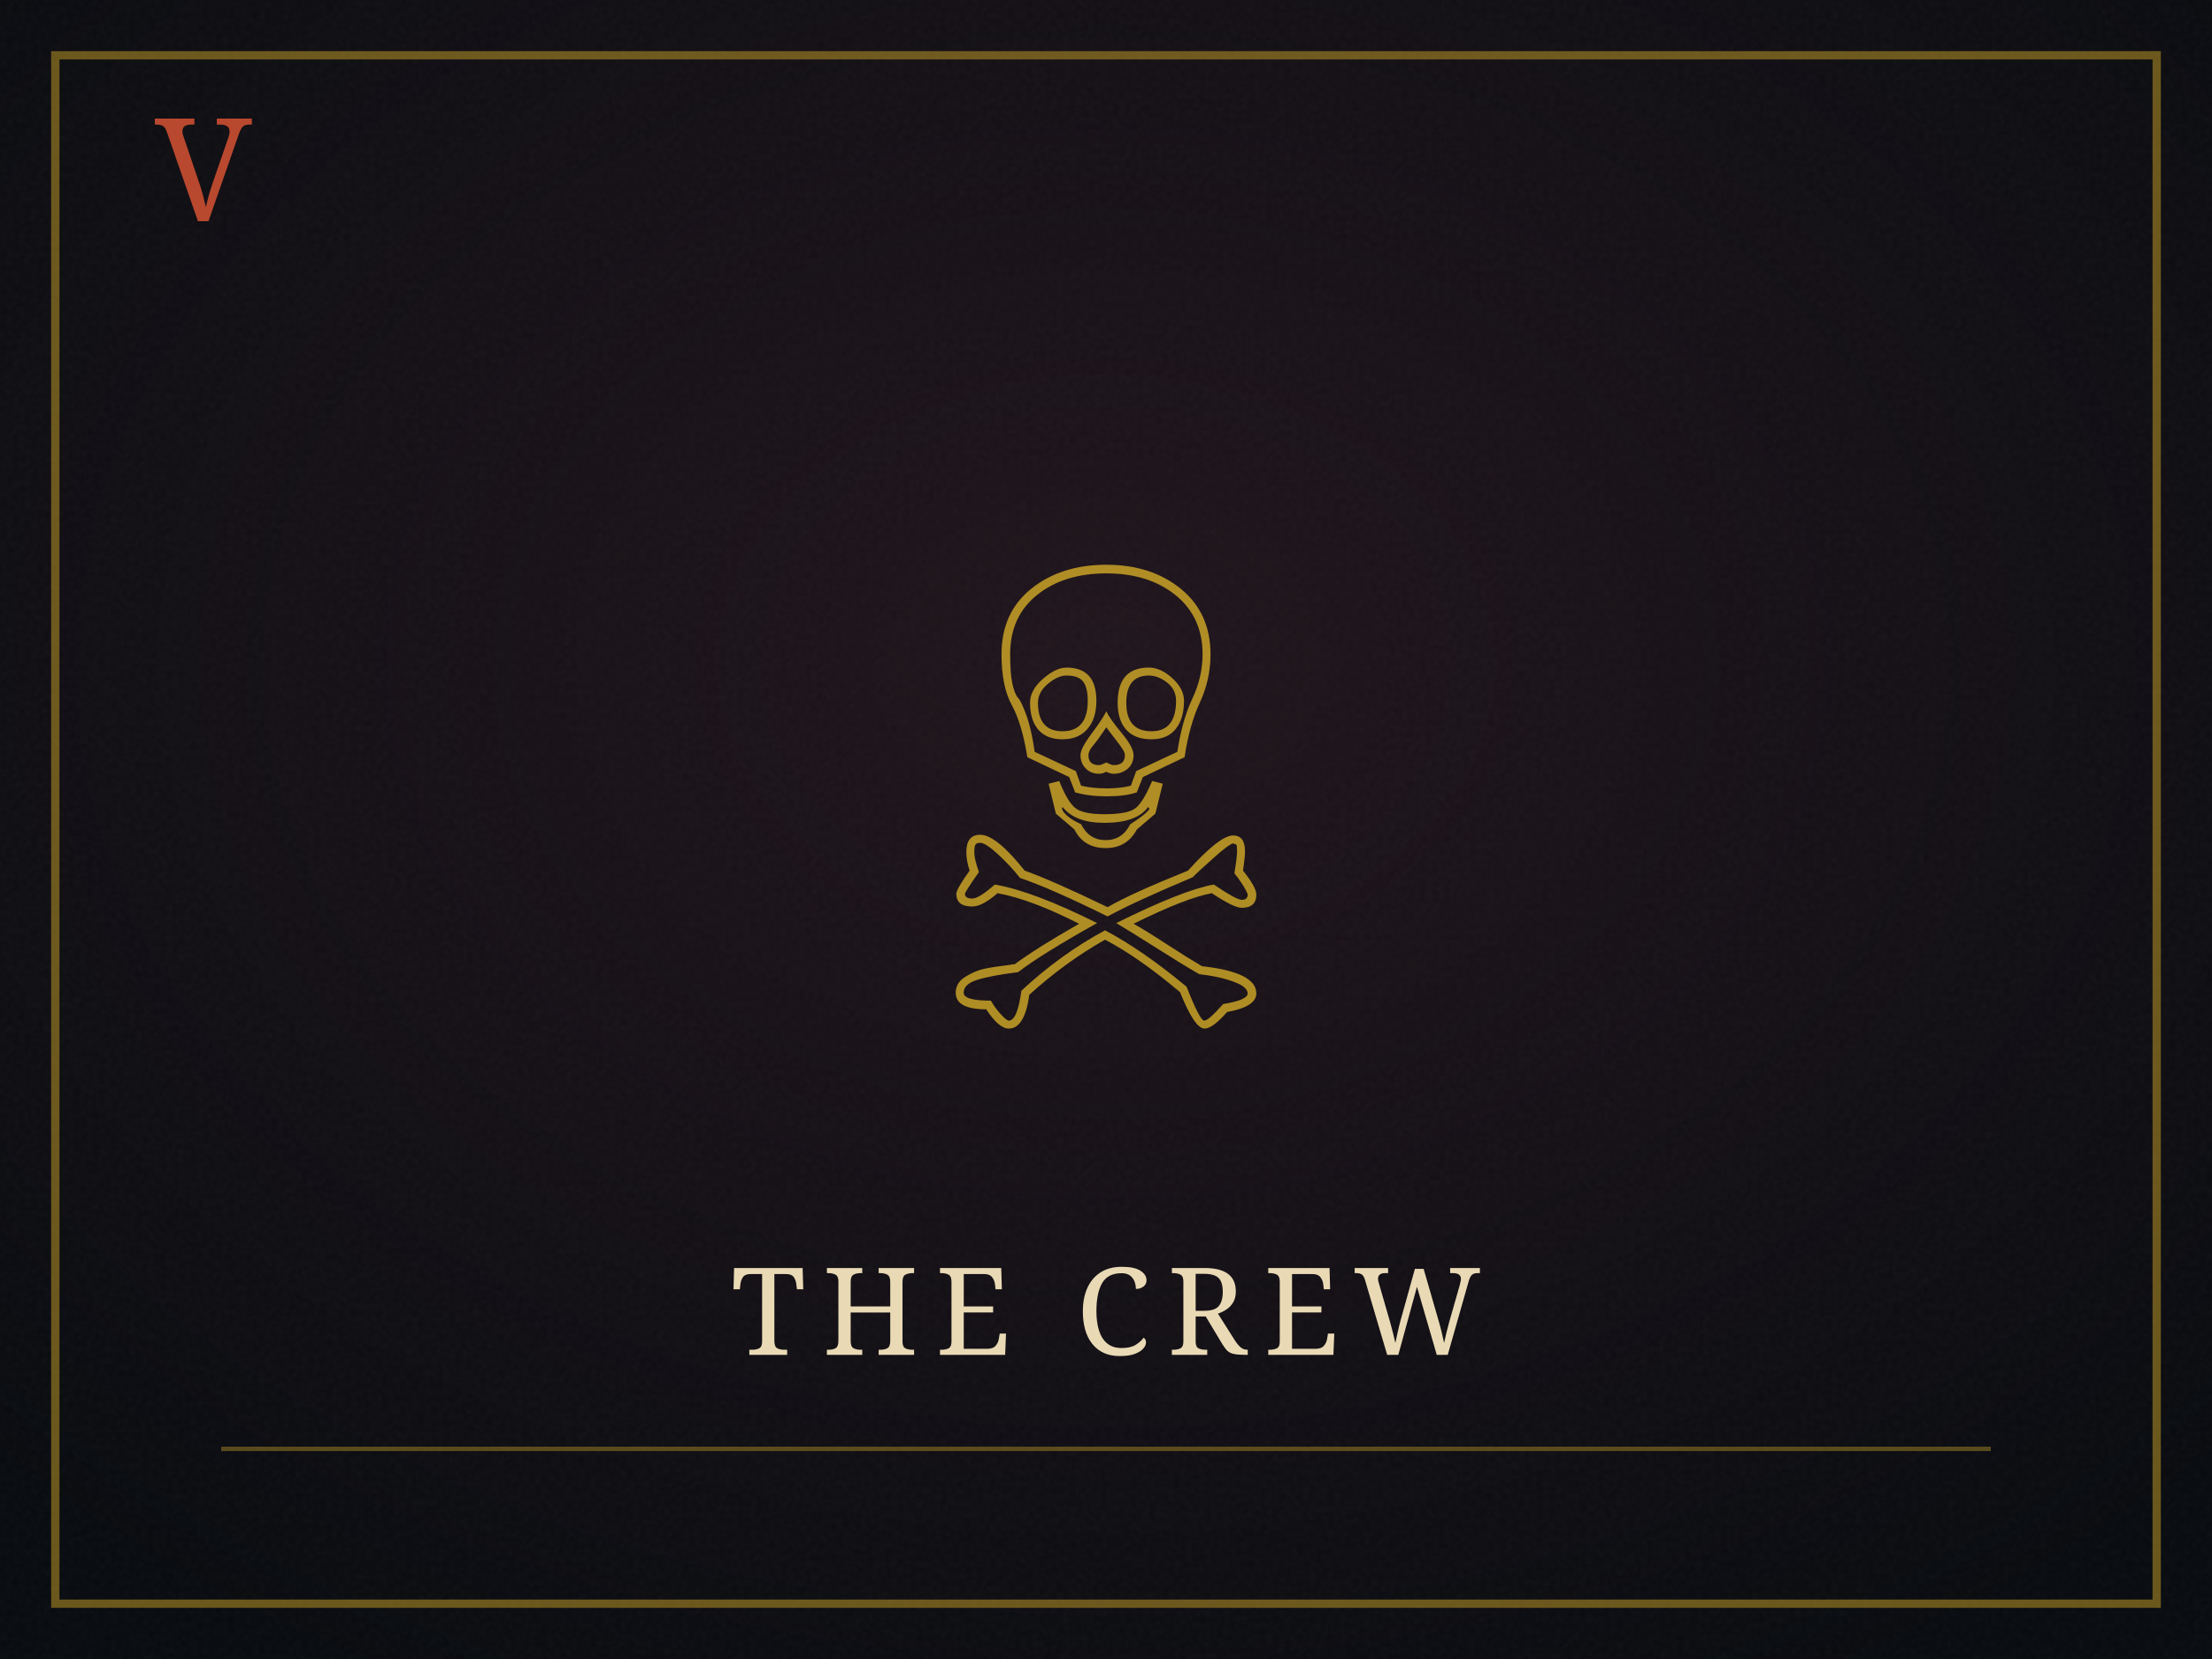
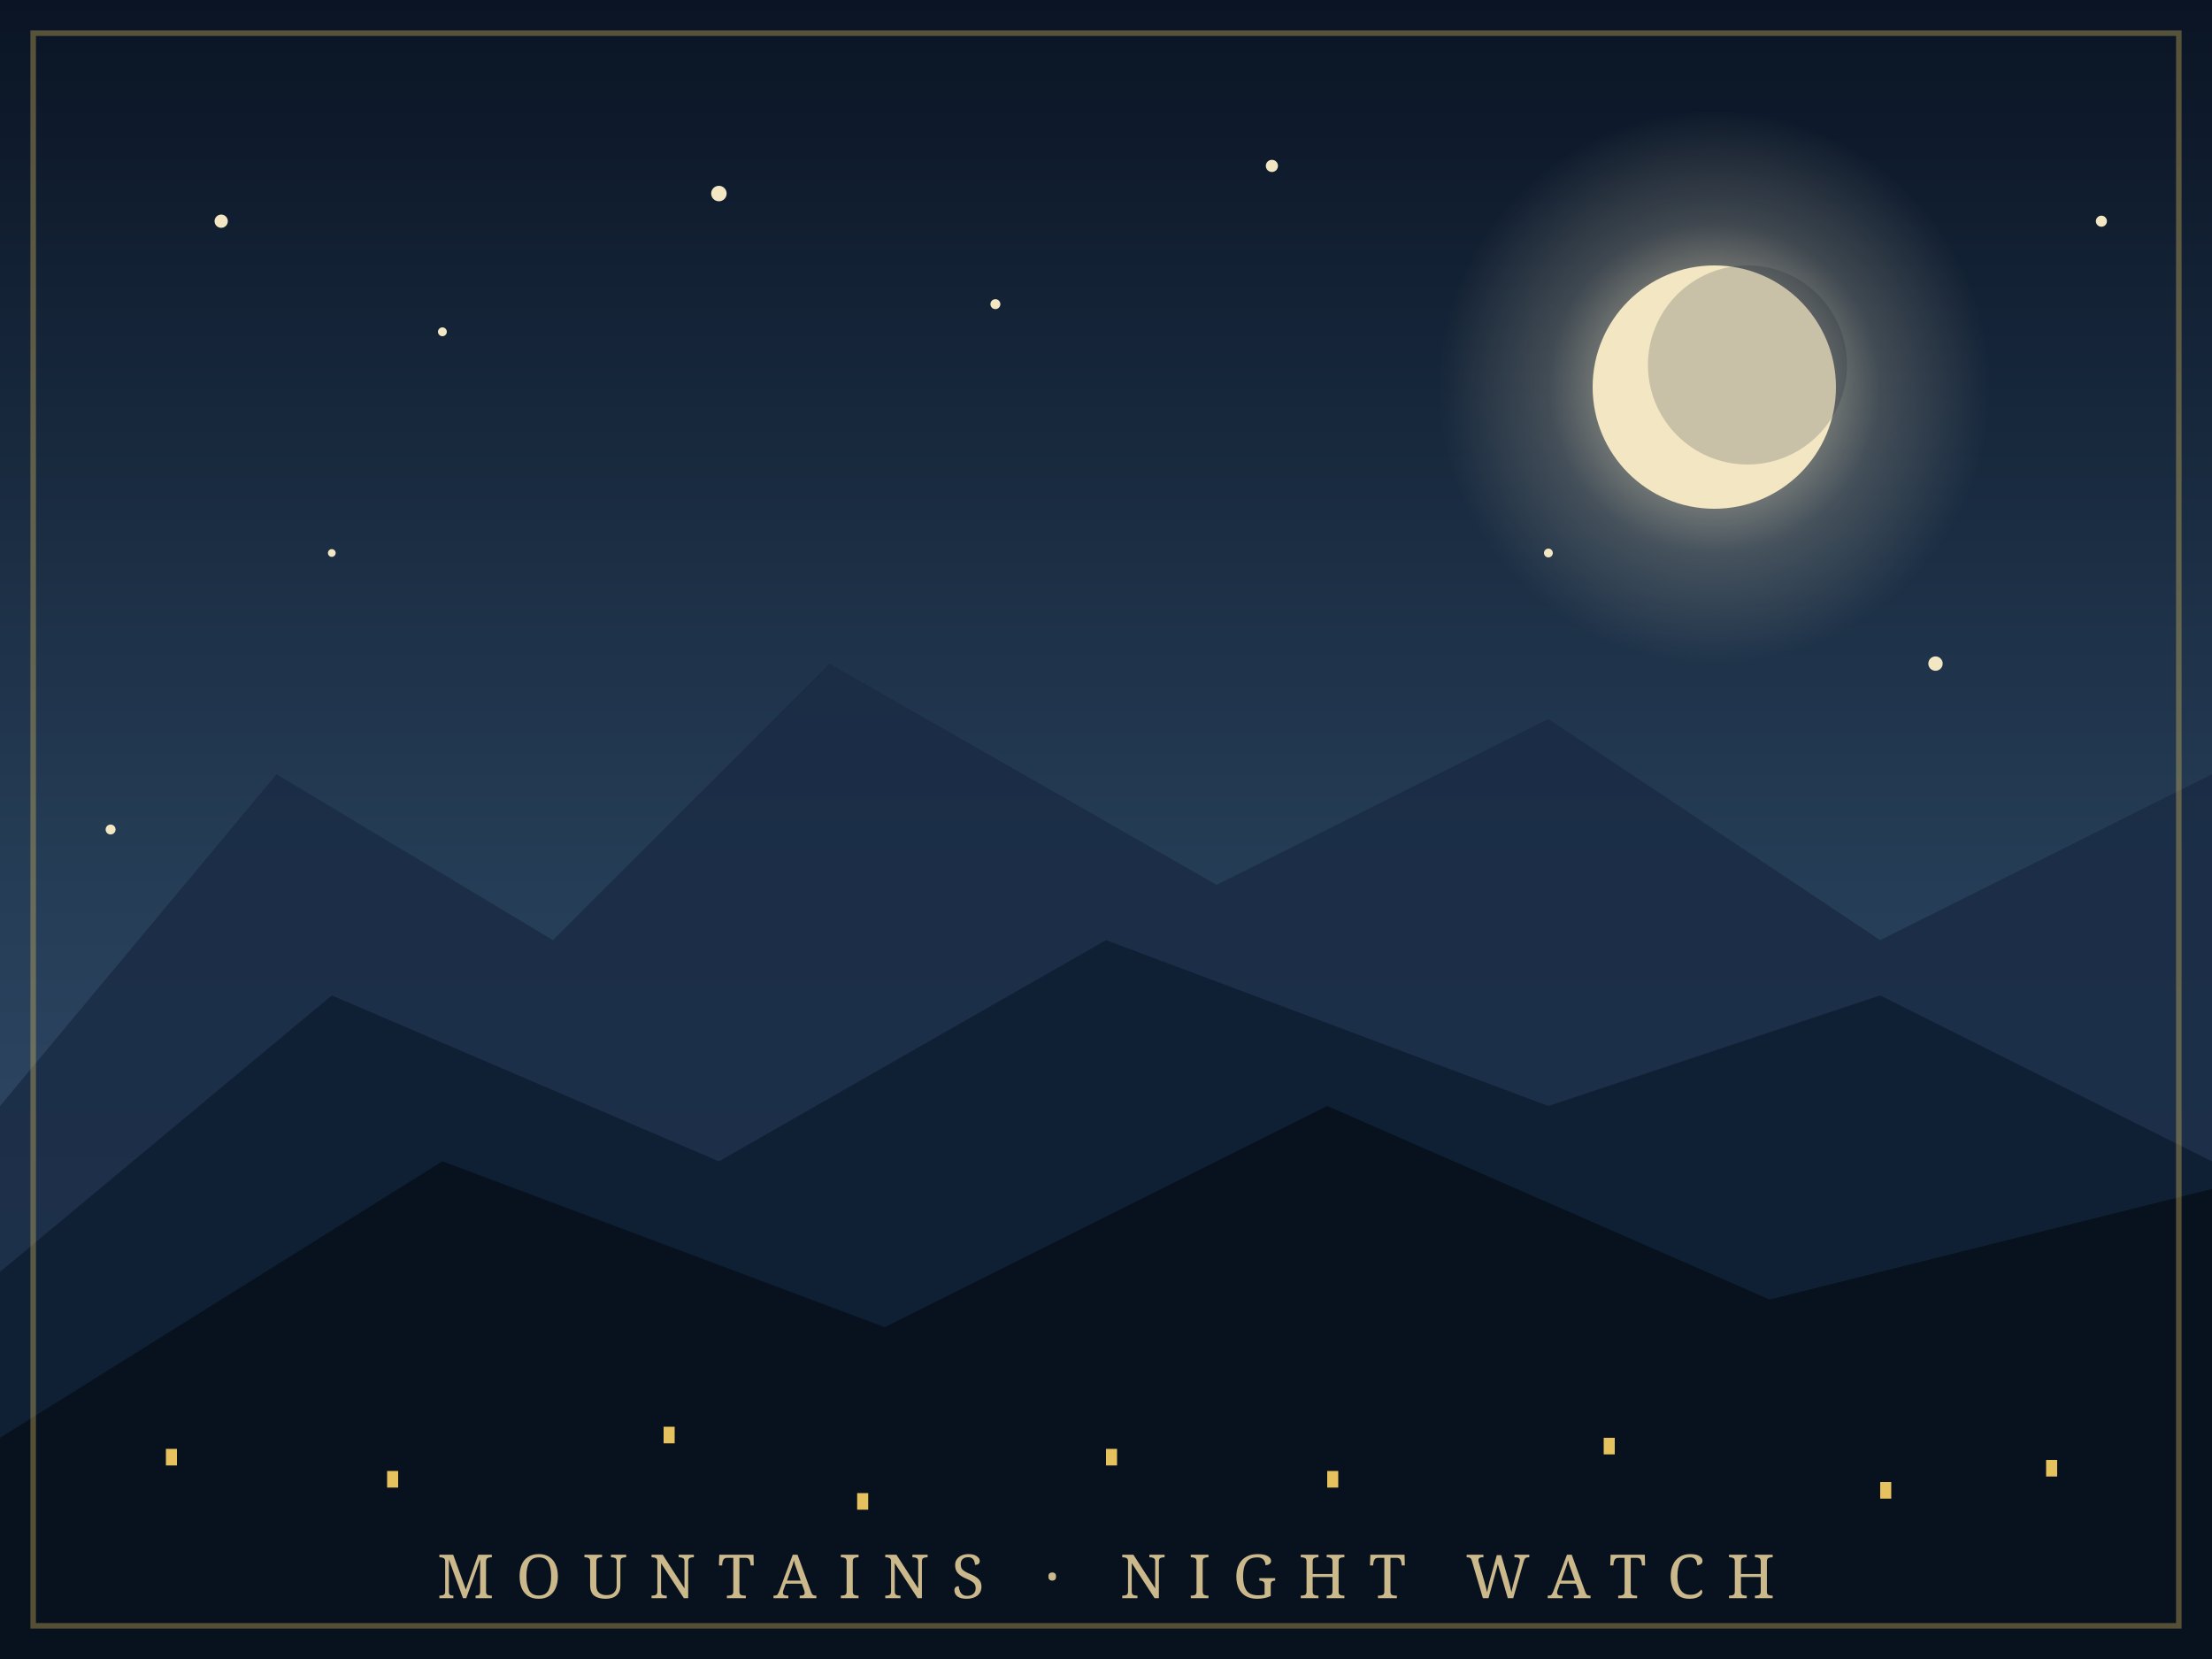
<svg xmlns="http://www.w3.org/2000/svg" viewBox="0 0 400 300">
  <defs>
-     <radialGradient id="g5" cx="50%" cy="40%" r="70%">
-       <stop offset="0%" stop-color="#20141c" />
-       <stop offset="100%" stop-color="#070a0e" />
+     <linearGradient id="bg5" x1="0" y1="0" x2="0" y2="1">
+       <stop offset="0%" stop-color="#0a1424" />
+       <stop offset="50%" stop-color="#243b54" />
+       <stop offset="100%" stop-color="#3a5476" />
+     </linearGradient>
+     <radialGradient id="moon5" cx="50%" cy="50%" r="50%">
+       <stop offset="0%" stop-color="rgba(243,230,195,.9)" />
+       <stop offset="60%" stop-color="rgba(243,230,195,.2)" />
+       <stop offset="100%" stop-color="rgba(243,230,195,0)" />
    </radialGradient>
-     <filter id="n5">
-       <feTurbulence type="fractalNoise" baseFrequency="0.9" numOctaves="2" />
-       <feColorMatrix type="saturate" values="0" />
-     </filter>
  </defs>
-   <rect width="400" height="300" fill="url(#g5)" />
-   <rect width="400" height="300" fill="#000" opacity="0.04" filter="url(#n5)" />
-   <rect x="10" y="10" width="380" height="280" fill="none" stroke="#c9a227" stroke-width="1.5" opacity="0.5" />
-   <text x="200" y="150" font-size="120" text-anchor="middle" dominant-baseline="central" fill="#c9a227" opacity="0.85">☠</text>
-   <text x="200" y="245" font-size="22" letter-spacing="3" text-anchor="middle" fill="#e9dab5" font-family="Georgia, serif">THE CREW</text>
-   <text x="28" y="40" font-size="26" fill="#b8482e" font-family="Georgia, serif">V</text>
-   <line x1="40" y1="262" x2="360" y2="262" stroke="#c9a227" stroke-width="0.8" opacity="0.4" />
+   <rect width="400" height="300" fill="url(#bg5)" />
+   <circle cx="310" cy="70" r="50" fill="url(#moon5)" />
+   <circle cx="310" cy="70" r="22" fill="#f3e6c3" />
+   <circle cx="316" cy="66" r="18" fill="rgba(15,26,44,.18)" />
+   <g fill="#f3e6c3">
+     <circle cx="40" cy="40" r="1.2" />
+     <circle cx="80" cy="60" r="0.8" />
+     <circle cx="130" cy="35" r="1.4" />
+     <circle cx="180" cy="55" r="0.9" />
+     <circle cx="230" cy="30" r="1.1" />
+     <circle cx="60" cy="100" r="0.7" />
+     <circle cx="380" cy="40" r="1" />
+     <circle cx="350" cy="120" r="1.3" />
+     <circle cx="20" cy="150" r="0.9" />
+     <circle cx="280" cy="100" r="0.8" />
+   </g>
+   <polygon points="0,200 50,140 100,170 150,120 220,160 280,130 340,170 400,140 400,300 0,300" fill="#1a2c44" opacity="0.85" />
+   <polygon points="0,230 60,180 130,210 200,170 280,200 340,180 400,210 400,300 0,300" fill="#0f1f33" opacity="0.95" />
+   <polygon points="0,260 80,210 160,240 240,200 320,235 400,215 400,300 0,300" fill="#08111e" />
+   <g fill="#e6c25e">
+     <rect x="30" y="262" width="2" height="3" />
+     <rect x="70" y="266" width="2" height="3" />
+     <rect x="120" y="258" width="2" height="3" />
+     <rect x="155" y="270" width="2" height="3" />
+     <rect x="200" y="262" width="2" height="3" />
+     <rect x="240" y="266" width="2" height="3" />
+     <rect x="290" y="260" width="2" height="3" />
+     <rect x="340" y="268" width="2" height="3" />
+     <rect x="370" y="264" width="2" height="3" />
+   </g>
+   <text x="200" y="289" font-family="serif" font-size="11" letter-spacing="4" text-anchor="middle" fill="#cbb98c">MOUNTAINS · NIGHT WATCH</text>
+   <rect x="6" y="6" width="388" height="288" fill="none" stroke="rgba(230,194,94,.35)" stroke-width="1" />
</svg>
